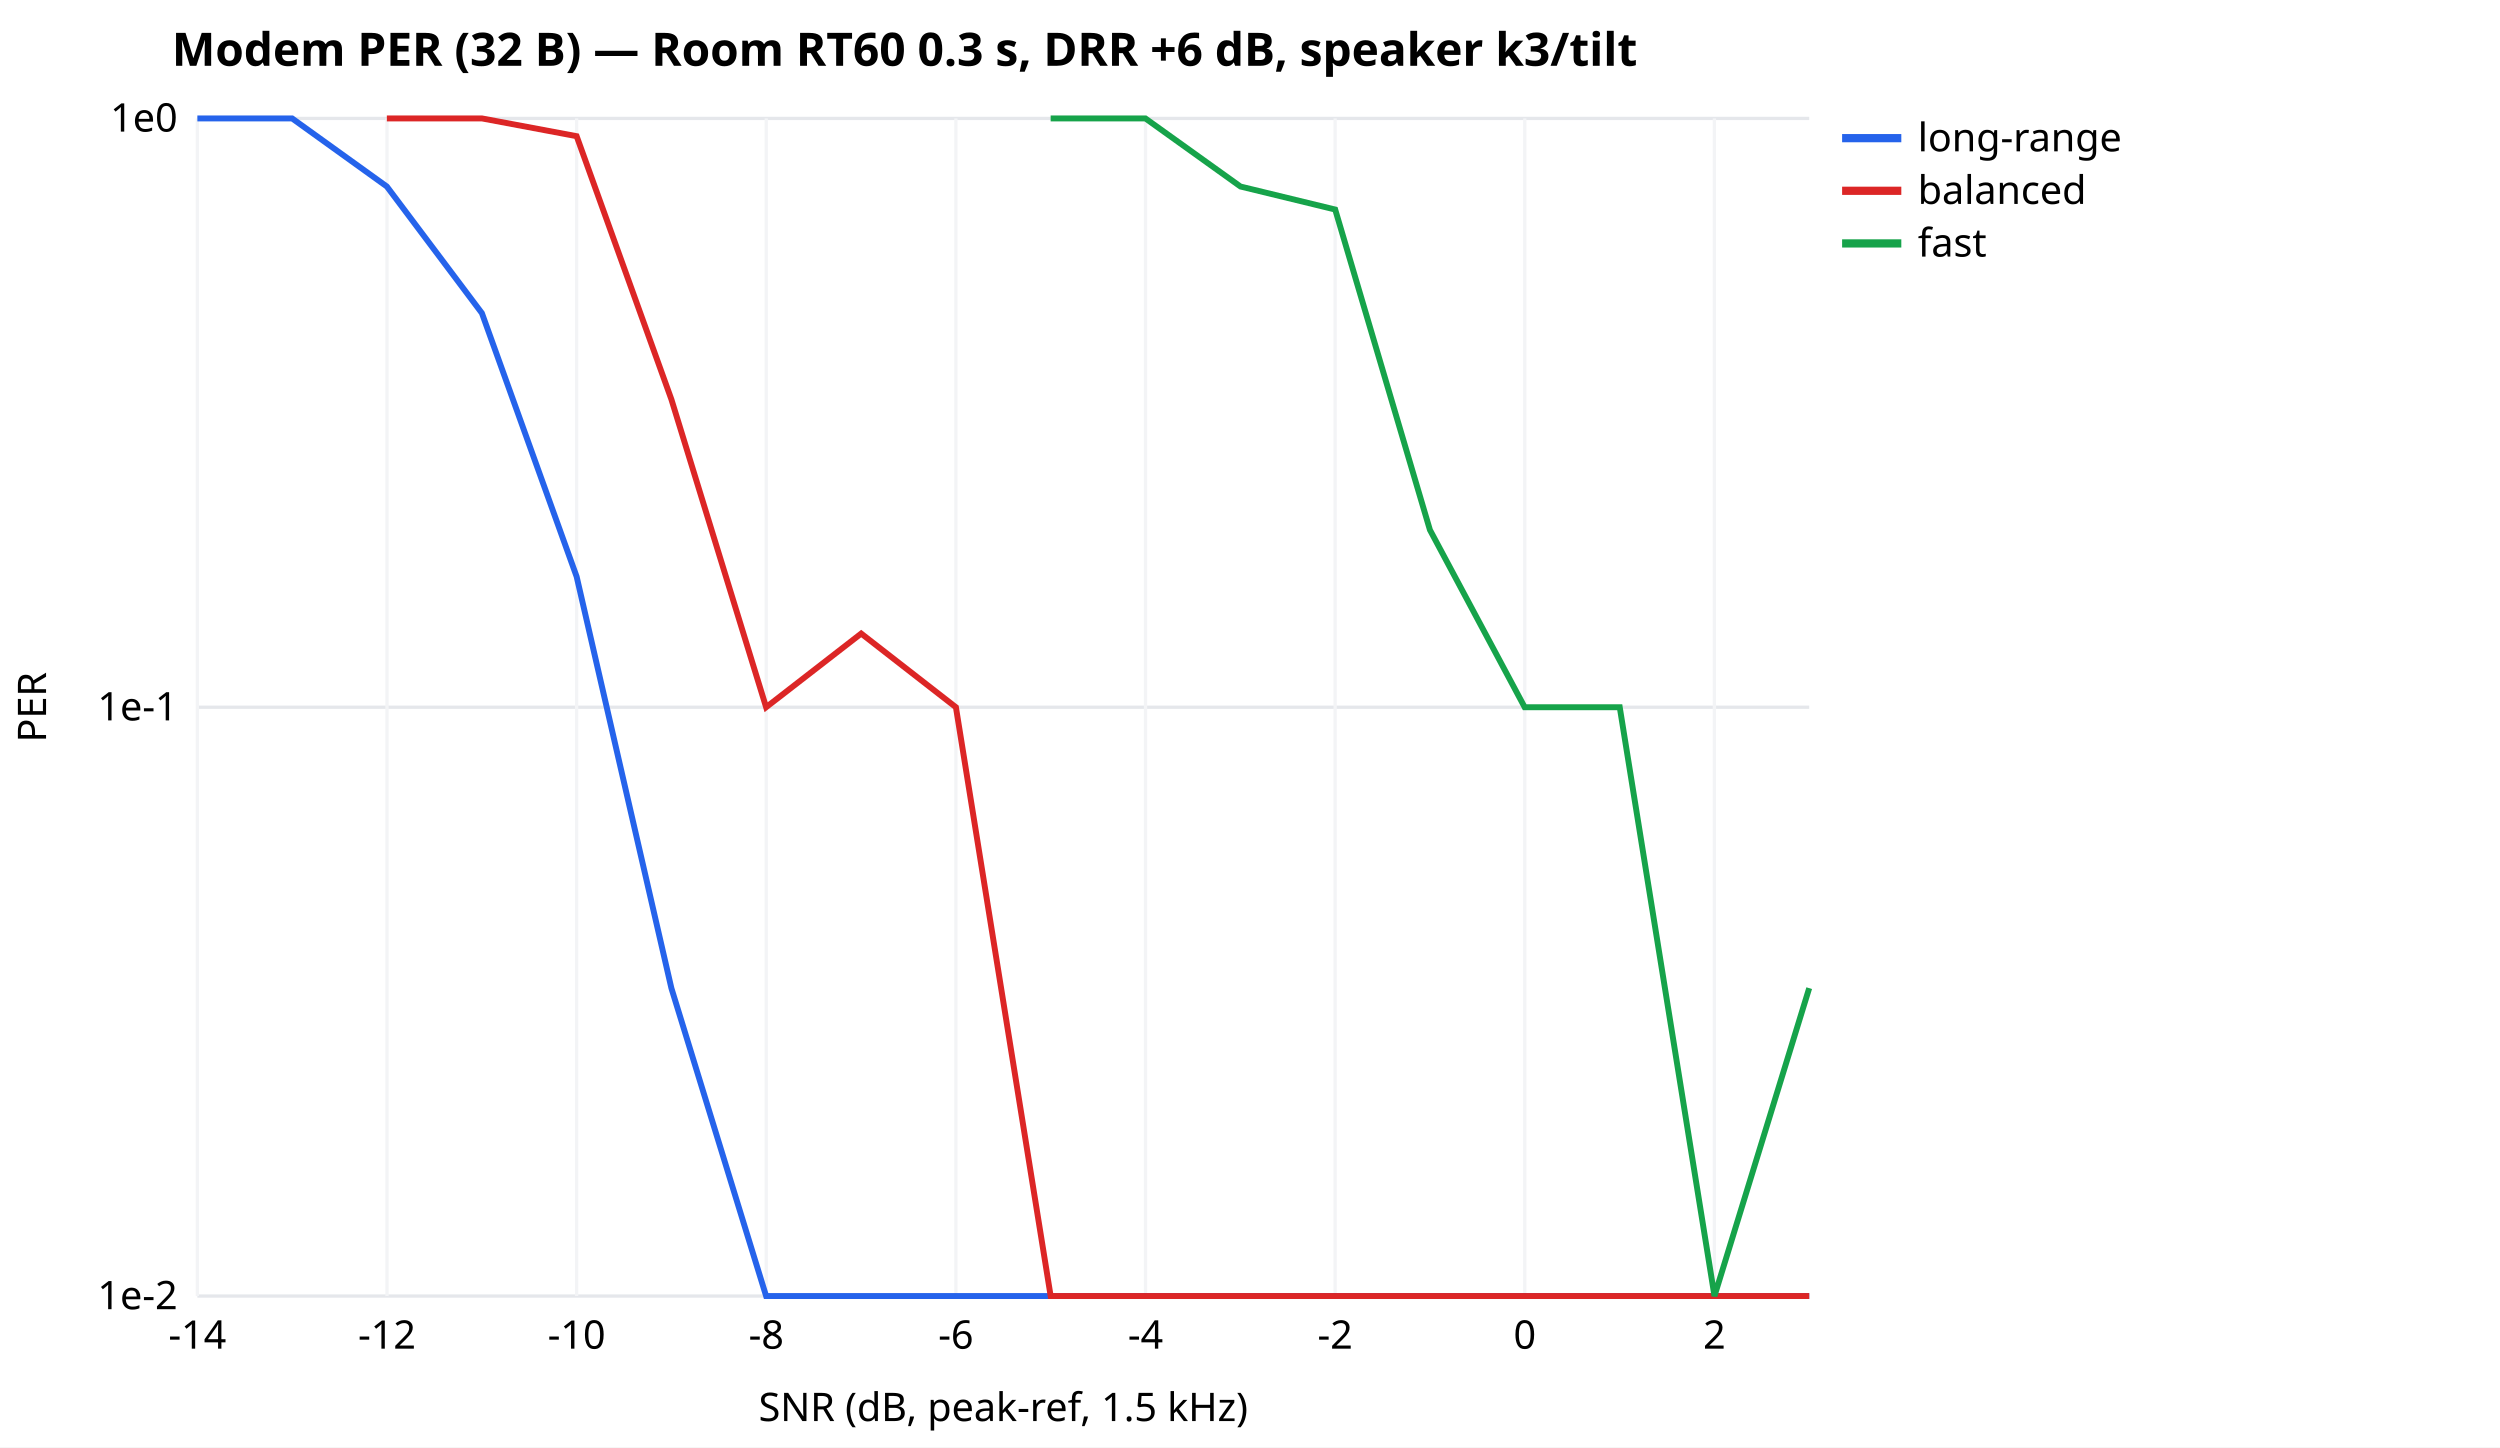
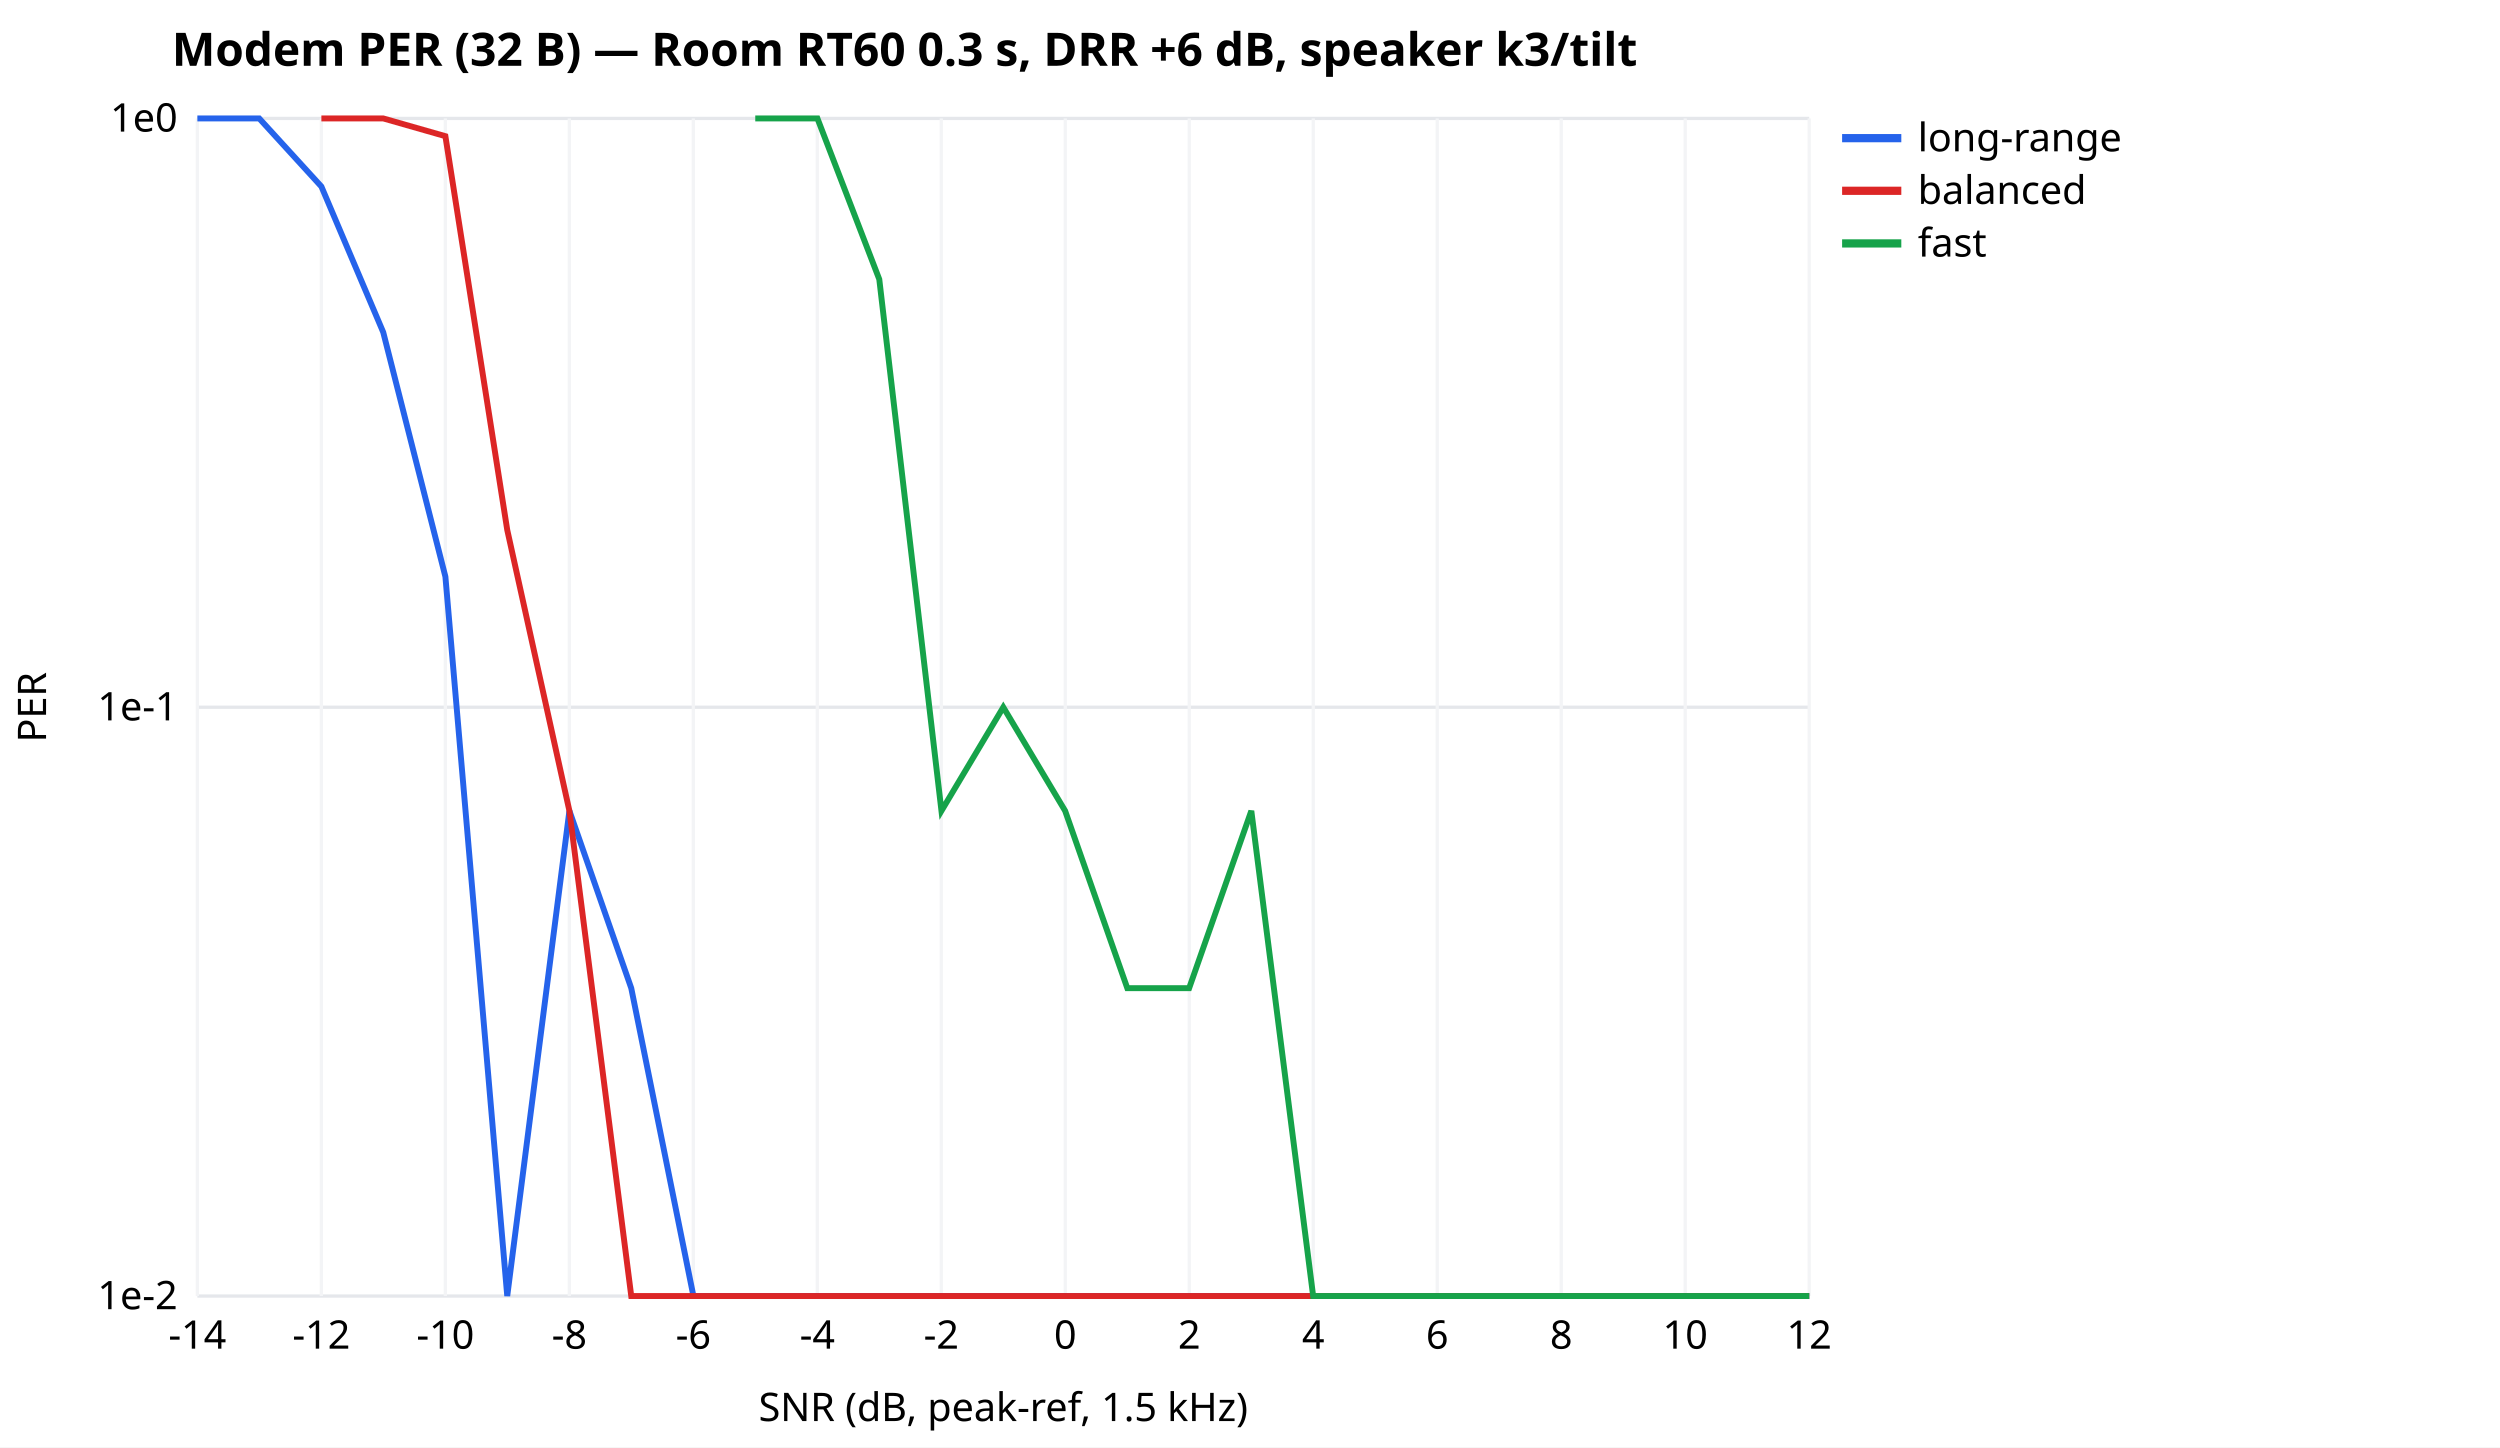
<svg xmlns="http://www.w3.org/2000/svg" viewBox="0 0 760 440" font-family="system-ui,sans-serif" font-size="12">
  <rect width="760" height="440" fill="#fff" />
  <text x="275" y="20" text-anchor="middle" font-size="14" font-weight="600">Modem PER (32 B) — Room RT60 0.3 s, DRR +6 dB, speaker k3/tilt</text>
  <line x1="60" x2="550" y1="394" y2="394" stroke="#e5e7eb" />
  <text x="54" y="398" text-anchor="end">1e-2</text>
  <line x1="60" x2="550" y1="215" y2="215" stroke="#e5e7eb" />
  <text x="54" y="219" text-anchor="end">1e-1</text>
  <line x1="60" x2="550" y1="36" y2="36" stroke="#e5e7eb" />
  <text x="54" y="40" text-anchor="end">1e0</text>
  <line x1="60" x2="60" y1="36" y2="394" stroke="#f3f4f6" />
  <text x="60" y="410" text-anchor="middle">-14</text>
-   <line x1="117.647" x2="117.647" y1="36" y2="394" stroke="#f3f4f6" />
-   <text x="117.647" y="410" text-anchor="middle">-12</text>
-   <line x1="175.294" x2="175.294" y1="36" y2="394" stroke="#f3f4f6" />
-   <text x="175.294" y="410" text-anchor="middle">-10</text>
-   <line x1="232.941" x2="232.941" y1="36" y2="394" stroke="#f3f4f6" />
-   <text x="232.941" y="410" text-anchor="middle">-8</text>
-   <line x1="290.588" x2="290.588" y1="36" y2="394" stroke="#f3f4f6" />
-   <text x="290.588" y="410" text-anchor="middle">-6</text>
-   <line x1="348.235" x2="348.235" y1="36" y2="394" stroke="#f3f4f6" />
-   <text x="348.235" y="410" text-anchor="middle">-4</text>
-   <line x1="405.882" x2="405.882" y1="36" y2="394" stroke="#f3f4f6" />
-   <text x="405.882" y="410" text-anchor="middle">-2</text>
-   <line x1="463.529" x2="463.529" y1="36" y2="394" stroke="#f3f4f6" />
-   <text x="463.529" y="410" text-anchor="middle">0</text>
-   <line x1="521.176" x2="521.176" y1="36" y2="394" stroke="#f3f4f6" />
-   <text x="521.176" y="410" text-anchor="middle">2</text>
+   <line x1="97.692" x2="97.692" y1="36" y2="394" stroke="#f3f4f6" />
+   <text x="97.692" y="410" text-anchor="middle">-12</text>
+   <line x1="135.385" x2="135.385" y1="36" y2="394" stroke="#f3f4f6" />
+   <text x="135.385" y="410" text-anchor="middle">-10</text>
+   <line x1="173.077" x2="173.077" y1="36" y2="394" stroke="#f3f4f6" />
+   <text x="173.077" y="410" text-anchor="middle">-8</text>
+   <line x1="210.769" x2="210.769" y1="36" y2="394" stroke="#f3f4f6" />
+   <text x="210.769" y="410" text-anchor="middle">-6</text>
+   <line x1="248.462" x2="248.462" y1="36" y2="394" stroke="#f3f4f6" />
+   <text x="248.462" y="410" text-anchor="middle">-4</text>
+   <line x1="286.154" x2="286.154" y1="36" y2="394" stroke="#f3f4f6" />
+   <text x="286.154" y="410" text-anchor="middle">-2</text>
+   <line x1="323.846" x2="323.846" y1="36" y2="394" stroke="#f3f4f6" />
+   <text x="323.846" y="410" text-anchor="middle">0</text>
+   <line x1="361.538" x2="361.538" y1="36" y2="394" stroke="#f3f4f6" />
+   <text x="361.538" y="410" text-anchor="middle">2</text>
+   <line x1="399.231" x2="399.231" y1="36" y2="394" stroke="#f3f4f6" />
+   <text x="399.231" y="410" text-anchor="middle">4</text>
+   <line x1="436.923" x2="436.923" y1="36" y2="394" stroke="#f3f4f6" />
+   <text x="436.923" y="410" text-anchor="middle">6</text>
+   <line x1="474.615" x2="474.615" y1="36" y2="394" stroke="#f3f4f6" />
+   <text x="474.615" y="410" text-anchor="middle">8</text>
+   <line x1="512.308" x2="512.308" y1="36" y2="394" stroke="#f3f4f6" />
+   <text x="512.308" y="410" text-anchor="middle">10</text>
+   <line x1="550" x2="550" y1="36" y2="394" stroke="#f3f4f6" />
+   <text x="550" y="410" text-anchor="middle">12</text>
  <text x="305" y="432" text-anchor="middle">SNR (dB, peak-ref, 1.5 kHz)</text>
  <text x="14" y="215" text-anchor="middle" transform="rotate(-90 14 215)">PER</text>
-   <polyline fill="none" stroke="#2563eb" stroke-width="1.8" points="550.0,394.0 521.2,394.0 492.4,394.0 463.5,394.0 434.7,394.0 405.9,394.0 377.1,394.0 348.2,394.0 319.4,394.0 290.6,394.0 261.8,394.0 232.9,394.0 204.1,300.4 175.3,175.3 146.5,95.2 117.6,56.7 88.8,36.0 60.0,36.0" />
+   <polyline fill="none" stroke="#2563eb" stroke-width="1.8" points="550.0,394.0 531.2,394.0 512.3,394.0 493.5,394.0 474.6,394.0 455.8,394.0 436.9,394.0 418.1,394.0 399.2,394.0 380.4,394.0 361.5,394.0 342.7,394.0 323.8,394.0 305.0,394.0 286.2,394.0 267.3,394.0 248.5,394.0 229.6,394.0 210.8,394.0 191.9,300.4 173.1,246.5 154.2,394.0 135.4,175.3 116.5,101.0 97.7,56.7 78.8,36.0 60.0,36.0" />
  <line x1="560" x2="578" y1="42" y2="42" stroke="#2563eb" stroke-width="2.5" />
  <text x="583" y="46">long-range</text>
-   <polyline fill="none" stroke="#dc2626" stroke-width="1.8" points="550.0,394.0 521.2,394.0 492.4,394.0 463.5,394.0 434.7,394.0 405.9,394.0 377.1,394.0 348.2,394.0 319.4,394.0 290.6,215.0 261.8,192.6 232.9,215.0 204.1,121.4 175.3,41.4 146.5,36.0 117.6,36.0" />
+   <polyline fill="none" stroke="#dc2626" stroke-width="1.8" points="550.0,394.0 531.2,394.0 512.3,394.0 493.5,394.0 474.6,394.0 455.8,394.0 436.9,394.0 418.1,394.0 399.2,394.0 380.4,394.0 361.5,394.0 342.7,394.0 323.8,394.0 305.0,394.0 286.2,394.0 267.3,394.0 248.5,394.0 229.6,394.0 210.8,394.0 191.9,394.0 173.1,246.5 154.2,161.1 135.4,41.4 116.5,36.0 97.7,36.0" />
  <line x1="560" x2="578" y1="58" y2="58" stroke="#dc2626" stroke-width="2.5" />
  <text x="583" y="62">balanced</text>
-   <polyline fill="none" stroke="#16a34a" stroke-width="1.8" points="550.0,300.4 521.2,394.0 492.4,215.0 463.5,215.0 434.7,161.1 405.9,63.7 377.1,56.7 348.2,36.0 319.4,36.0" />
+   <polyline fill="none" stroke="#16a34a" stroke-width="1.8" points="550.0,394.0 531.2,394.0 512.3,394.0 493.5,394.0 474.6,394.0 455.8,394.0 436.9,394.0 418.1,394.0 399.2,394.0 380.4,246.5 361.5,300.4 342.7,300.4 323.8,246.5 305.0,215.0 286.2,246.5 267.3,84.9 248.5,36.0 229.6,36.0" />
  <line x1="560" x2="578" y1="74" y2="74" stroke="#16a34a" stroke-width="2.5" />
  <text x="583" y="78">fast</text>
</svg>
